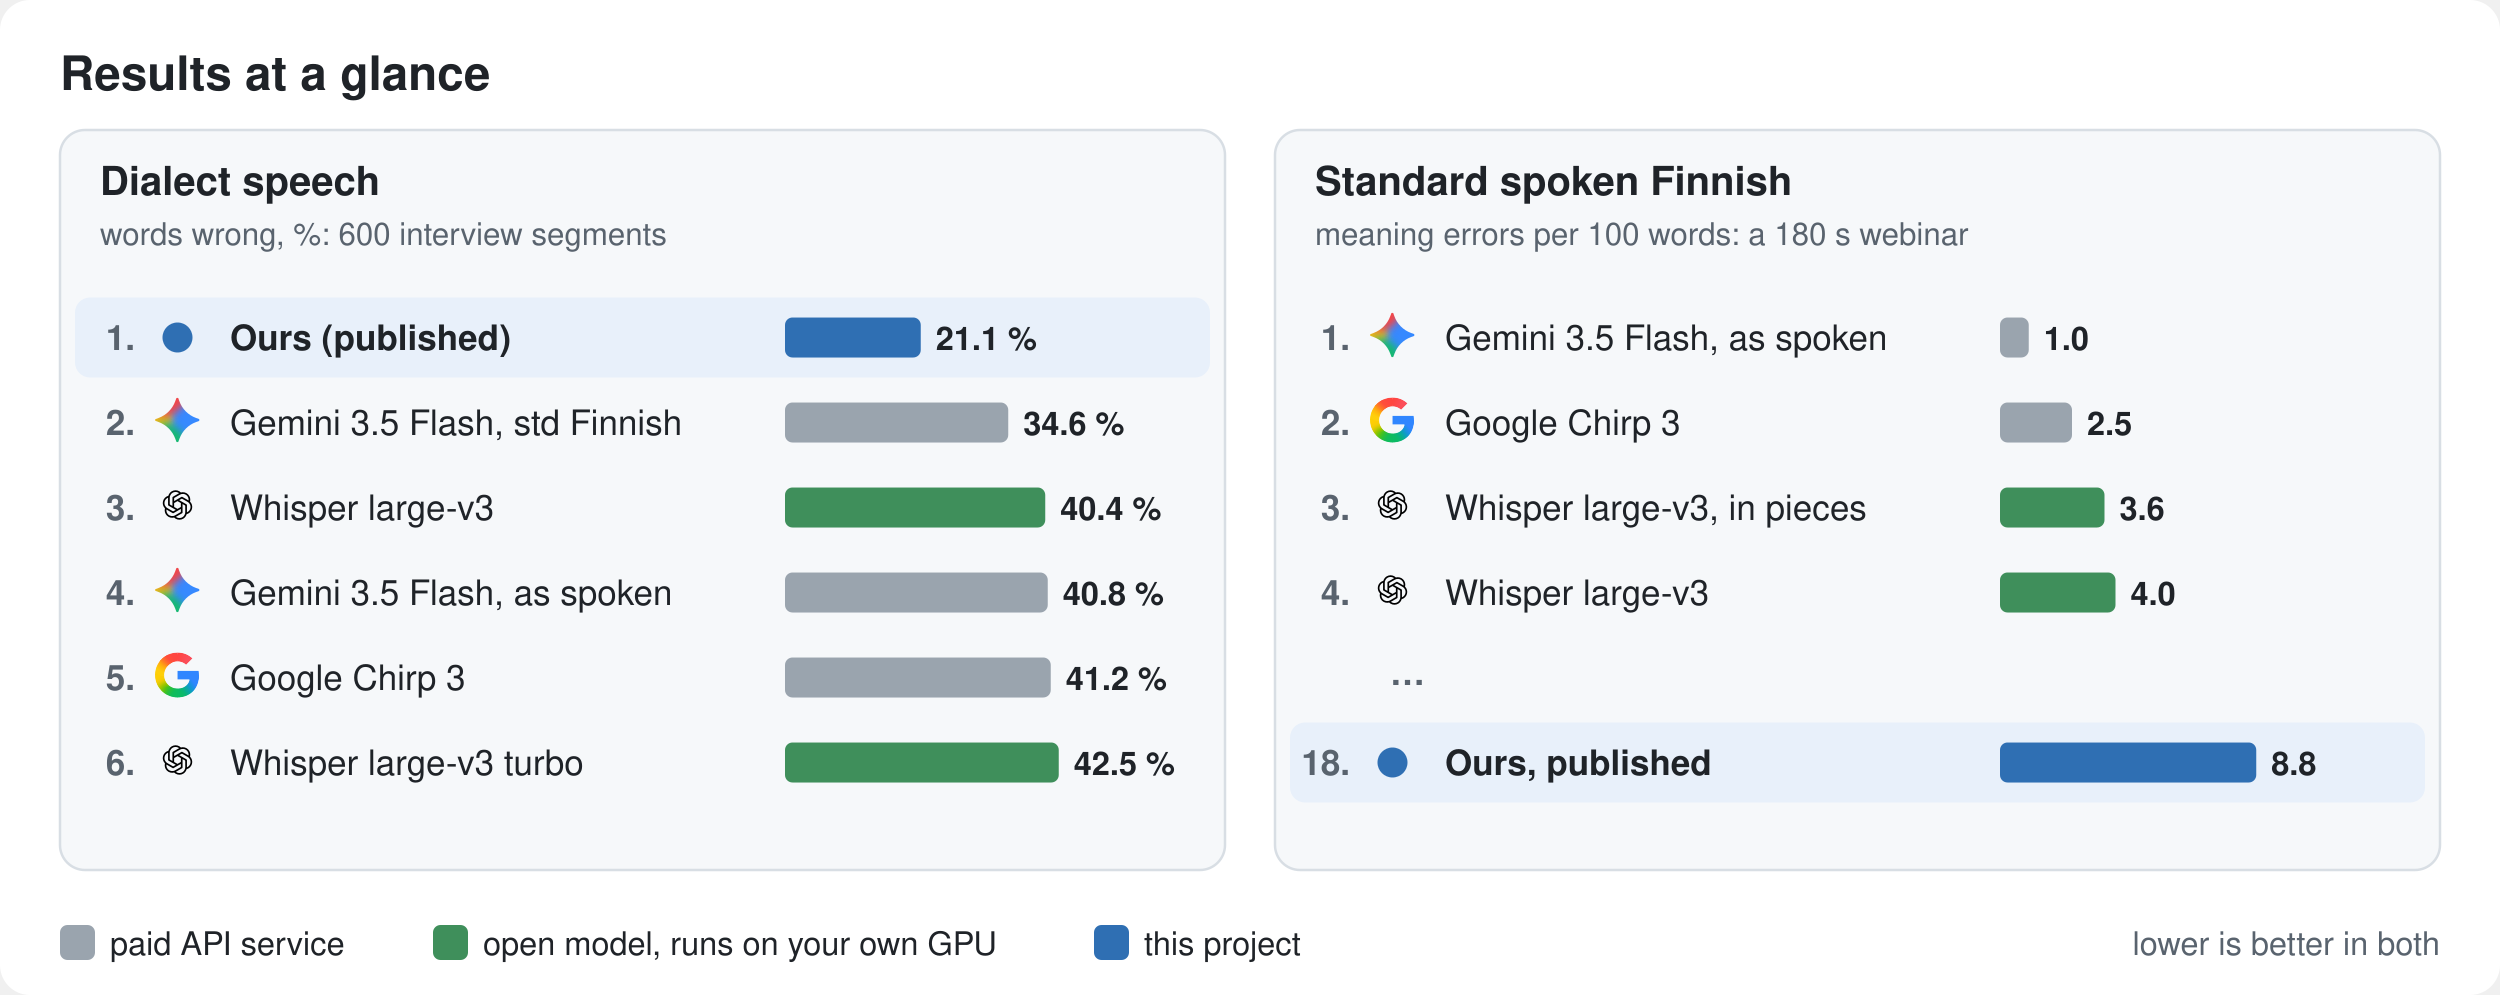
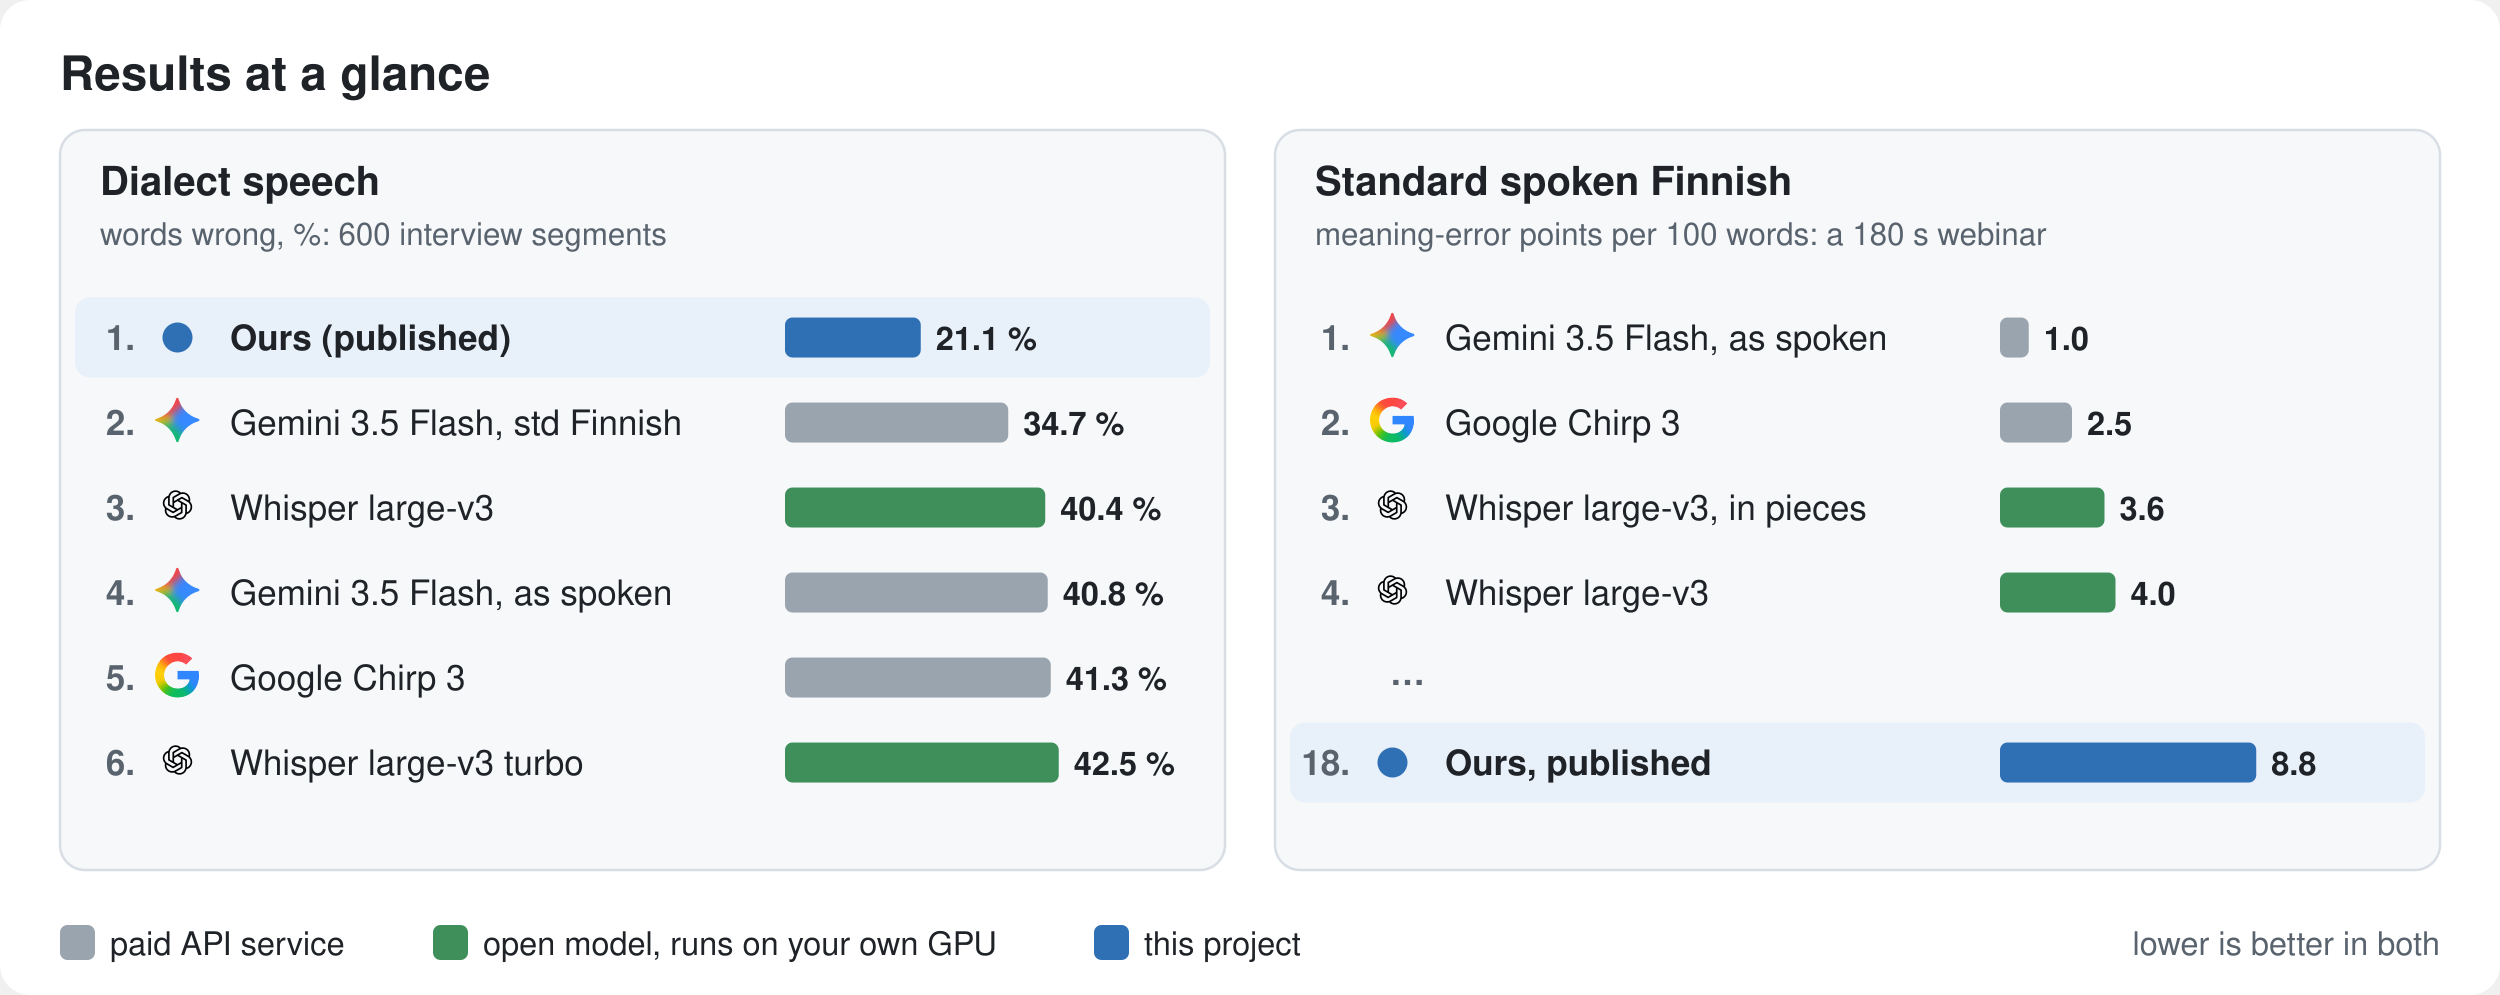
<svg xmlns="http://www.w3.org/2000/svg" xmlns:xlink="http://www.w3.org/1999/xlink" viewBox="0 0 1000 398" width="1000" height="398" font-family="system-ui, -apple-system, Segoe UI, Helvetica, Arial, sans-serif" role="img" aria-label="Results at a glance: best models on dialect speech and on a standard-Finnish webinar">
  <rect width="1000" height="398" rx="12" fill="#ffffff" />
  <text x="24.0" y="36.0" font-size="19" font-weight="700" fill="#1f2328" text-anchor="start">Results at a glance</text>
  <rect x="24" y="52" width="466" height="296" rx="10" fill="#f6f8fa" stroke="#d8dee4" />
  <text x="40.0" y="78.0" font-size="16" font-weight="700" fill="#1f2328" text-anchor="start">Dialect speech</text>
  <text x="40.0" y="98.0" font-size="12.5" font-weight="400" fill="#59636e" text-anchor="start">words wrong, %: 600 interview segments</text>
  <rect x="30" y="119" width="454" height="32" rx="6" fill="#e8f0fa" />
  <text x="54.0" y="140.0" font-size="14" font-weight="700" fill="#59636e" text-anchor="end">1.</text>
  <text x="92.0" y="140.0" font-size="14" font-weight="700" fill="#1f2328" text-anchor="start">Ours (published)</text>
  <circle cx="71.0" cy="135.0" r="6" fill="#2f6fb3" />
  <rect x="314" y="127" width="54.3" height="16" rx="3" fill="#2f6fb3" />
  <text x="374.3" y="140.0" font-size="13" font-weight="700" fill="#1f2328" text-anchor="start">21.1 %</text>
  <text x="54.0" y="174.0" font-size="14" font-weight="700" fill="#59636e" text-anchor="end">2.</text>
  <text x="92.0" y="174.0" font-size="14" font-weight="400" fill="#1f2328" text-anchor="start">Gemini 3.5 Flash, std Finnish</text>
  <svg x="62.0" y="159.0" width="17.9" height="18.0" viewBox="0 0 296 298">
    <mask id="geminil241-a" width="296" height="298" x="0" y="0" maskUnits="userSpaceOnUse" style="mask-type:alpha">
      <path fill="#3186FF" d="M141.201 4.886c2.282-6.17 11.042-6.071 13.184.148l5.985 17.37a184.004 184.004 0 0 0 111.257 113.049l19.304 6.997c6.143 2.227 6.156 10.91.02 13.155l-19.35 7.082a184.001 184.001 0 0 0-109.495 109.385l-7.573 20.629c-2.241 6.105-10.869 6.121-13.133.025l-7.908-21.296a184 184 0 0 0-109.02-108.658l-19.698-7.239c-6.102-2.243-6.118-10.867-.025-13.132l20.083-7.467A183.998 183.998 0 0 0 133.291 26.28l7.91-21.394Z" />
    </mask>
    <g mask="url(#geminil241-a)">
      <g filter="url(#geminil241-b)">
        <ellipse cx="163" cy="149" fill="#3689FF" rx="196" ry="159" />
      </g>
      <g filter="url(#geminil241-c)">
        <ellipse cx="33.5" cy="142.5" fill="#F6C013" rx="68.5" ry="72.5" />
      </g>
      <g filter="url(#geminil241-d)">
        <ellipse cx="19.5" cy="148.5" fill="#F6C013" rx="68.5" ry="72.5" />
      </g>
      <g filter="url(#geminil241-e)">
        <path fill="#FA4340" d="M194 10.5C172 82.5 65.5 134.333 22.5 135L144-66l50 76.5Z" />
      </g>
      <g filter="url(#geminil241-f)">
        <path fill="#FA4340" d="M190.5-12.5C168.5 59.5 62 111.333 19 112L140.5-89l50 76.5Z" />
      </g>
      <g filter="url(#geminil241-g)">
        <path fill="#14BB69" d="M194.5 279.5C172.5 207.5 66 155.667 23 155l121.5 201 50-76.5Z" />
      </g>
      <g filter="url(#geminil241-h)">
        <path fill="#14BB69" d="M196.5 320.5C174.5 248.5 68 196.667 25 196l121.5 201 50-76.5Z" />
      </g>
    </g>
    <defs>
      <filter id="geminil241-b" width="464" height="390" x="-69" y="-46" color-interpolation-filters="sRGB" filterUnits="userSpaceOnUse">
        <feFlood flood-opacity="0" result="BackgroundImageFix" />
        <feBlend in="SourceGraphic" in2="BackgroundImageFix" result="shape" />
        <feGaussianBlur result="effect1_foregroundBlur_69_17998" stdDeviation="18" />
      </filter>
      <filter id="geminil241-c" width="265" height="273" x="-99" y="6" color-interpolation-filters="sRGB" filterUnits="userSpaceOnUse">
        <feFlood flood-opacity="0" result="BackgroundImageFix" />
        <feBlend in="SourceGraphic" in2="BackgroundImageFix" result="shape" />
        <feGaussianBlur result="effect1_foregroundBlur_69_17998" stdDeviation="32" />
      </filter>
      <filter id="geminil241-d" width="265" height="273" x="-113" y="12" color-interpolation-filters="sRGB" filterUnits="userSpaceOnUse">
        <feFlood flood-opacity="0" result="BackgroundImageFix" />
        <feBlend in="SourceGraphic" in2="BackgroundImageFix" result="shape" />
        <feGaussianBlur result="effect1_foregroundBlur_69_17998" stdDeviation="32" />
      </filter>
      <filter id="geminil241-e" width="299.5" height="329" x="-41.5" y="-130" color-interpolation-filters="sRGB" filterUnits="userSpaceOnUse">
        <feFlood flood-opacity="0" result="BackgroundImageFix" />
        <feBlend in="SourceGraphic" in2="BackgroundImageFix" result="shape" />
        <feGaussianBlur result="effect1_foregroundBlur_69_17998" stdDeviation="32" />
      </filter>
      <filter id="geminil241-f" width="299.5" height="329" x="-45" y="-153" color-interpolation-filters="sRGB" filterUnits="userSpaceOnUse">
        <feFlood flood-opacity="0" result="BackgroundImageFix" />
        <feBlend in="SourceGraphic" in2="BackgroundImageFix" result="shape" />
        <feGaussianBlur result="effect1_foregroundBlur_69_17998" stdDeviation="32" />
      </filter>
      <filter id="geminil241-g" width="299.5" height="329" x="-41" y="91" color-interpolation-filters="sRGB" filterUnits="userSpaceOnUse">
        <feFlood flood-opacity="0" result="BackgroundImageFix" />
        <feBlend in="SourceGraphic" in2="BackgroundImageFix" result="shape" />
        <feGaussianBlur result="effect1_foregroundBlur_69_17998" stdDeviation="32" />
      </filter>
      <filter id="geminil241-h" width="299.5" height="329" x="-39" y="132" color-interpolation-filters="sRGB" filterUnits="userSpaceOnUse">
        <feFlood flood-opacity="0" result="BackgroundImageFix" />
        <feBlend in="SourceGraphic" in2="BackgroundImageFix" result="shape" />
        <feGaussianBlur result="effect1_foregroundBlur_69_17998" stdDeviation="32" />
      </filter>
    </defs>
  </svg>
  <rect x="314" y="161" width="89.3" height="16" rx="3" fill="#9aa4ae" />
-   <text x="409.3" y="174.0" font-size="13" font-weight="700" fill="#1f2328" text-anchor="start">34.6 %</text>
+   <text x="409.3" y="174.0" font-size="13" font-weight="700" fill="#1f2328" text-anchor="start">34.7 %</text>
  <text x="54.0" y="208.0" font-size="14" font-weight="700" fill="#59636e" text-anchor="end">3.</text>
  <text x="92.0" y="208.0" font-size="14" font-weight="400" fill="#1f2328" text-anchor="start">Whisper large-v3</text>
  <svg x="62.0" y="193.0" width="18.0" height="18.0" viewBox="0 0 611 611">
    <path fill-rule="evenodd" clip-rule="evenodd" d="M252.794 108.802C289.191 99.048 326.265 110.305 351.148 135.135C385.113 126.072 422.85 134.862 449.492 161.505C476.136 188.149 484.925 225.888 475.862 259.85V259.854C500.696 284.735 511.95 321.81 502.198 358.207C492.447 394.602 464.161 421.084 430.215 430.217C421.083 464.162 394.603 492.448 358.206 502.199C321.812 511.951 284.734 500.693 259.852 475.864C225.887 484.927 188.15 476.137 161.507 449.495C134.864 422.851 126.073 385.111 135.136 351.149C110.304 326.266 99.05 289.192 108.801 252.795C118.552 216.4 146.84 189.918 180.784 180.785C189.917 146.841 216.396 118.553 252.794 108.802ZM374.292 407.145C374.292 411.271 372.092 415.086 368.517 417.148L283.723 466.102C302.487 480.585 327.555 486.459 352.217 479.852C386.997 470.532 410.068 439.312 410.555 405.006V317.717C410.555 315.08 409.125 312.621 406.843 311.303L374.292 292.509V407.145ZM251.868 415.897C248.296 417.959 243.893 417.959 240.317 415.897L155.526 366.942C152.366 390.436 159.811 415.08 177.866 433.136H177.863C203.325 458.594 241.896 462.962 271.85 446.232L347.449 402.586C349.735 401.268 351.148 398.8 351.148 396.163V358.579L251.868 415.897ZM368.602 220.628C366.319 219.309 363.474 219.318 361.191 220.637L328.641 239.431L427.921 296.749C431.496 298.811 433.697 302.627 433.697 306.752V404.661C455.622 395.654 473.244 376.881 479.851 352.218C489.169 317.442 473.668 281.85 444.201 264.274L368.602 220.628ZM177.303 206.34C155.377 215.348 137.756 234.122 131.148 258.783C121.832 293.561 137.331 329.153 166.799 346.727L242.398 390.373C244.68 391.692 247.525 391.684 249.807 390.366L282.357 371.572L183.078 314.253C179.504 312.189 177.303 308.375 177.303 304.251V206.34ZM259.849 279.145V331.858L305.5 358.213L351.15 331.858V279.145L305.5 252.789L259.849 279.145ZM327.276 144.9C308.512 130.418 283.445 124.543 258.782 131.15C224.002 140.471 200.931 171.691 200.445 205.995V293.286C200.445 295.923 201.875 298.381 204.158 299.7L236.707 318.493V203.856C236.707 199.731 238.909 195.916 242.483 193.853L327.276 144.9ZM433.137 177.867C407.675 152.407 369.103 148.038 339.149 164.769L263.55 208.415C261.265 209.734 259.852 212.202 259.852 214.838V252.423L359.132 195.105C362.703 193.041 367.108 193.041 370.682 195.105L455.473 244.06C458.635 220.567 451.189 195.922 433.135 177.867H433.137Z" fill="black" />
  </svg>
  <rect x="314" y="195" width="104.1" height="16" rx="3" fill="#3f8f5b" />
  <text x="424.1" y="208.0" font-size="13" font-weight="700" fill="#1f2328" text-anchor="start">40.4 %</text>
  <text x="54.0" y="242.0" font-size="14" font-weight="700" fill="#59636e" text-anchor="end">4.</text>
  <text x="92.0" y="242.0" font-size="14" font-weight="400" fill="#1f2328" text-anchor="start">Gemini 3.5 Flash, as spoken</text>
  <svg x="62.0" y="227.0" width="17.9" height="18.0" viewBox="0 0 296 298">
    <mask id="geminil243-a" width="296" height="298" x="0" y="0" maskUnits="userSpaceOnUse" style="mask-type:alpha">
      <path fill="#3186FF" d="M141.201 4.886c2.282-6.17 11.042-6.071 13.184.148l5.985 17.37a184.004 184.004 0 0 0 111.257 113.049l19.304 6.997c6.143 2.227 6.156 10.91.02 13.155l-19.35 7.082a184.001 184.001 0 0 0-109.495 109.385l-7.573 20.629c-2.241 6.105-10.869 6.121-13.133.025l-7.908-21.296a184 184 0 0 0-109.02-108.658l-19.698-7.239c-6.102-2.243-6.118-10.867-.025-13.132l20.083-7.467A183.998 183.998 0 0 0 133.291 26.28l7.91-21.394Z" />
    </mask>
    <g mask="url(#geminil243-a)">
      <g filter="url(#geminil243-b)">
        <ellipse cx="163" cy="149" fill="#3689FF" rx="196" ry="159" />
      </g>
      <g filter="url(#geminil243-c)">
        <ellipse cx="33.5" cy="142.5" fill="#F6C013" rx="68.5" ry="72.5" />
      </g>
      <g filter="url(#geminil243-d)">
        <ellipse cx="19.5" cy="148.5" fill="#F6C013" rx="68.5" ry="72.5" />
      </g>
      <g filter="url(#geminil243-e)">
        <path fill="#FA4340" d="M194 10.5C172 82.5 65.5 134.333 22.5 135L144-66l50 76.5Z" />
      </g>
      <g filter="url(#geminil243-f)">
        <path fill="#FA4340" d="M190.5-12.5C168.5 59.5 62 111.333 19 112L140.5-89l50 76.5Z" />
      </g>
      <g filter="url(#geminil243-g)">
        <path fill="#14BB69" d="M194.5 279.5C172.5 207.5 66 155.667 23 155l121.5 201 50-76.5Z" />
      </g>
      <g filter="url(#geminil243-h)">
        <path fill="#14BB69" d="M196.5 320.5C174.5 248.5 68 196.667 25 196l121.5 201 50-76.5Z" />
      </g>
    </g>
    <defs>
      <filter id="geminil243-b" width="464" height="390" x="-69" y="-46" color-interpolation-filters="sRGB" filterUnits="userSpaceOnUse">
        <feFlood flood-opacity="0" result="BackgroundImageFix" />
        <feBlend in="SourceGraphic" in2="BackgroundImageFix" result="shape" />
        <feGaussianBlur result="effect1_foregroundBlur_69_17998" stdDeviation="18" />
      </filter>
      <filter id="geminil243-c" width="265" height="273" x="-99" y="6" color-interpolation-filters="sRGB" filterUnits="userSpaceOnUse">
        <feFlood flood-opacity="0" result="BackgroundImageFix" />
        <feBlend in="SourceGraphic" in2="BackgroundImageFix" result="shape" />
        <feGaussianBlur result="effect1_foregroundBlur_69_17998" stdDeviation="32" />
      </filter>
      <filter id="geminil243-d" width="265" height="273" x="-113" y="12" color-interpolation-filters="sRGB" filterUnits="userSpaceOnUse">
        <feFlood flood-opacity="0" result="BackgroundImageFix" />
        <feBlend in="SourceGraphic" in2="BackgroundImageFix" result="shape" />
        <feGaussianBlur result="effect1_foregroundBlur_69_17998" stdDeviation="32" />
      </filter>
      <filter id="geminil243-e" width="299.5" height="329" x="-41.5" y="-130" color-interpolation-filters="sRGB" filterUnits="userSpaceOnUse">
        <feFlood flood-opacity="0" result="BackgroundImageFix" />
        <feBlend in="SourceGraphic" in2="BackgroundImageFix" result="shape" />
        <feGaussianBlur result="effect1_foregroundBlur_69_17998" stdDeviation="32" />
      </filter>
      <filter id="geminil243-f" width="299.5" height="329" x="-45" y="-153" color-interpolation-filters="sRGB" filterUnits="userSpaceOnUse">
        <feFlood flood-opacity="0" result="BackgroundImageFix" />
        <feBlend in="SourceGraphic" in2="BackgroundImageFix" result="shape" />
        <feGaussianBlur result="effect1_foregroundBlur_69_17998" stdDeviation="32" />
      </filter>
      <filter id="geminil243-g" width="299.5" height="329" x="-41" y="91" color-interpolation-filters="sRGB" filterUnits="userSpaceOnUse">
        <feFlood flood-opacity="0" result="BackgroundImageFix" />
        <feBlend in="SourceGraphic" in2="BackgroundImageFix" result="shape" />
        <feGaussianBlur result="effect1_foregroundBlur_69_17998" stdDeviation="32" />
      </filter>
      <filter id="geminil243-h" width="299.5" height="329" x="-39" y="132" color-interpolation-filters="sRGB" filterUnits="userSpaceOnUse">
        <feFlood flood-opacity="0" result="BackgroundImageFix" />
        <feBlend in="SourceGraphic" in2="BackgroundImageFix" result="shape" />
        <feGaussianBlur result="effect1_foregroundBlur_69_17998" stdDeviation="32" />
      </filter>
    </defs>
  </svg>
  <rect x="314" y="229" width="105.1" height="16" rx="3" fill="#9aa4ae" />
  <text x="425.1" y="242.0" font-size="13" font-weight="700" fill="#1f2328" text-anchor="start">40.8 %</text>
  <text x="54.0" y="276.0" font-size="14" font-weight="700" fill="#59636e" text-anchor="end">5.</text>
  <text x="92.0" y="276.0" font-size="14" font-weight="400" fill="#1f2328" text-anchor="start">Google Chirp 3</text>
  <svg x="62.0" y="261.0" width="17.6" height="18.0" viewBox="0 0 268.152 273.883">
    <defs>
      <linearGradient id="googlel244-a">
        <stop offset="0" stop-color="#0fbc5c" />
        <stop offset="1" stop-color="#0cba65" />
      </linearGradient>
      <linearGradient id="googlel244-g">
        <stop offset=".231" stop-color="#0fbc5f" />
        <stop offset=".312" stop-color="#0fbc5f" />
        <stop offset=".366" stop-color="#0fbc5e" />
        <stop offset=".458" stop-color="#0fbc5d" />
        <stop offset=".54" stop-color="#12bc58" />
        <stop offset=".699" stop-color="#28bf3c" />
        <stop offset=".771" stop-color="#38c02b" />
        <stop offset=".861" stop-color="#52c218" />
        <stop offset=".915" stop-color="#67c30f" />
        <stop offset="1" stop-color="#86c504" />
      </linearGradient>
      <linearGradient id="googlel244-h">
        <stop offset=".142" stop-color="#1abd4d" />
        <stop offset=".248" stop-color="#6ec30d" />
        <stop offset=".312" stop-color="#8ac502" />
        <stop offset=".366" stop-color="#a2c600" />
        <stop offset=".446" stop-color="#c8c903" />
        <stop offset=".54" stop-color="#ebcb03" />
        <stop offset=".616" stop-color="#f7cd07" />
        <stop offset=".699" stop-color="#fdcd04" />
        <stop offset=".771" stop-color="#fdce05" />
        <stop offset=".861" stop-color="#ffce0a" />
      </linearGradient>
      <linearGradient id="googlel244-f">
        <stop offset=".316" stop-color="#ff4c3c" />
        <stop offset=".604" stop-color="#ff692c" />
        <stop offset=".727" stop-color="#ff7825" />
        <stop offset=".885" stop-color="#ff8d1b" />
        <stop offset="1" stop-color="#ff9f13" />
      </linearGradient>
      <linearGradient id="googlel244-b">
        <stop offset=".231" stop-color="#ff4541" />
        <stop offset=".312" stop-color="#ff4540" />
        <stop offset=".458" stop-color="#ff4640" />
        <stop offset=".54" stop-color="#ff473f" />
        <stop offset=".699" stop-color="#ff5138" />
        <stop offset=".771" stop-color="#ff5b33" />
        <stop offset=".861" stop-color="#ff6c29" />
        <stop offset="1" stop-color="#ff8c18" />
      </linearGradient>
      <linearGradient id="googlel244-d">
        <stop offset=".408" stop-color="#fb4e5a" />
        <stop offset="1" stop-color="#ff4540" />
      </linearGradient>
      <linearGradient id="googlel244-c">
        <stop offset=".132" stop-color="#0cba65" />
        <stop offset=".21" stop-color="#0bb86d" />
        <stop offset=".297" stop-color="#09b479" />
        <stop offset=".396" stop-color="#08ad93" />
        <stop offset=".477" stop-color="#0aa6a9" />
        <stop offset=".568" stop-color="#0d9cc6" />
        <stop offset=".667" stop-color="#1893dd" />
        <stop offset=".769" stop-color="#258bf1" />
        <stop offset=".859" stop-color="#3086ff" />
      </linearGradient>
      <linearGradient id="googlel244-e">
        <stop offset=".366" stop-color="#ff4e3a" />
        <stop offset=".458" stop-color="#ff8a1b" />
        <stop offset=".54" stop-color="#ffa312" />
        <stop offset=".616" stop-color="#ffb60c" />
        <stop offset=".771" stop-color="#ffcd0a" />
        <stop offset=".861" stop-color="#fecf0a" />
        <stop offset=".915" stop-color="#fecf08" />
        <stop offset="1" stop-color="#fdcd01" />
      </linearGradient>
      <linearGradient xlink:href="#googlel244-a" id="googlel244-s" x1="219.7" x2="254.467" y1="329.535" y2="329.535" gradientUnits="userSpaceOnUse" />
      <radialGradient xlink:href="#googlel244-b" id="googlel244-m" cx="109.627" cy="135.862" r="71.46" fx="109.627" fy="135.862" gradientTransform="matrix(-1.93688 1.043 1.45573 2.55542 290.525 -400.634)" gradientUnits="userSpaceOnUse" />
      <radialGradient xlink:href="#googlel244-c" id="googlel244-n" cx="45.259" cy="279.274" r="71.46" fx="45.259" fy="279.274" gradientTransform="matrix(-3.5126 -4.45809 -1.69255 1.26062 870.8 191.554)" gradientUnits="userSpaceOnUse" />
      <radialGradient xlink:href="#googlel244-d" id="googlel244-l" cx="304.017" cy="118.009" r="47.854" fx="304.017" fy="118.009" gradientTransform="matrix(2.06435 0 0 2.59204 -297.679 -151.747)" gradientUnits="userSpaceOnUse" />
      <radialGradient xlink:href="#googlel244-e" id="googlel244-o" cx="181.001" cy="177.201" r="71.46" fx="181.001" fy="177.201" gradientTransform="matrix(-.24858 2.08314 2.96249 .33417 -255.146 -331.164)" gradientUnits="userSpaceOnUse" />
      <radialGradient xlink:href="#googlel244-f" id="googlel244-p" cx="207.673" cy="108.097" r="41.102" fx="207.673" fy="108.097" gradientTransform="matrix(-1.2492 1.34326 -3.89684 -3.4257 880.501 194.905)" gradientUnits="userSpaceOnUse" />
      <radialGradient xlink:href="#googlel244-g" id="googlel244-r" cx="109.627" cy="135.862" r="71.46" fx="109.627" fy="135.862" gradientTransform="matrix(-1.93688 -1.043 1.45573 -2.55542 290.525 838.683)" gradientUnits="userSpaceOnUse" />
      <radialGradient xlink:href="#googlel244-h" id="googlel244-j" cx="154.87" cy="145.969" r="71.46" fx="154.87" fy="145.969" gradientTransform="matrix(-.0814 -1.93722 2.92674 -.11625 -215.135 632.86)" gradientUnits="userSpaceOnUse" />
      <filter id="googlel244-q" width="1.097" height="1.116" x="-.048" y="-.058" color-interpolation-filters="sRGB">
        <feGaussianBlur stdDeviation="1.701" />
      </filter>
      <filter id="googlel244-k" width="1.033" height="1.02" x="-.017" y="-.01" color-interpolation-filters="sRGB">
        <feGaussianBlur stdDeviation=".242" />
      </filter>
      <clipPath id="googlel244-i" clipPathUnits="userSpaceOnUse">
        <path d="M371.378 193.24H237.083v53.438h77.167c-1.241 7.563-4.026 15.003-8.105 21.786-4.674 7.773-10.451 13.69-16.373 18.196-17.74 13.498-38.42 16.258-52.783 16.258-36.283 0-67.283-23.286-79.285-54.928-.484-1.149-.805-2.335-1.197-3.507a81.115 81.115 0 0 1-4.101-25.448c0-9.226 1.569-18.057 4.43-26.398 11.285-32.897 42.985-57.467 80.179-57.467 7.481 0 14.685.884 21.517 2.648a77.668 77.668 0 0 1 33.425 18.25l40.834-39.712c-24.839-22.616-57.219-36.32-95.844-36.32-30.878 0-59.386 9.553-82.748 25.7-18.945 13.093-34.483 30.625-44.97 50.985-9.753 18.879-15.094 39.8-15.094 62.294 0 22.495 5.35 43.633 15.103 62.337v.126c10.302 19.857 25.368 36.954 43.678 49.988 15.997 11.386 44.68 26.551 84.031 26.551 22.63 0 42.687-4.051 60.375-11.644 12.76-5.478 24.065-12.622 34.301-21.804 13.525-12.132 24.117-27.139 31.347-44.404 7.23-17.265 11.097-36.79 11.097-57.957 0-9.858-.998-19.87-2.689-28.968Z" />
      </clipPath>
    </defs>
    <g clip-path="url(#googlel244-i)" transform="matrix(.95792 0 0 .98525 -90.174 -78.856)">
      <path fill="url(#googlel244-j)" d="M92.076 219.958c.148 22.14 6.501 44.983 16.117 63.424v.127c6.949 13.392 16.445 23.97 27.26 34.452l65.327-23.67c-12.36-6.235-14.246-10.055-23.105-17.026-9.054-9.066-15.802-19.473-20.004-31.677h-.17l.17-.127c-2.765-8.058-3.037-16.613-3.14-25.503Z" filter="url(#googlel244-k)" />
      <path fill="url(#googlel244-l)" d="M237.083 79.025c-6.456 22.526-3.988 44.421 0 57.161 7.457.006 14.64.888 21.45 2.647a77.662 77.662 0 0 1 33.424 18.25l41.88-40.726c-24.81-22.59-54.667-37.297-96.754-37.332Z" filter="url(#googlel244-k)" />
      <path fill="url(#googlel244-m)" d="M236.943 78.847c-31.67 0-60.91 9.798-84.871 26.359a145.533 145.533 0 0 0-24.332 21.15c-1.904 17.744 14.257 39.551 46.262 39.37 15.528-17.936 38.495-29.542 64.056-29.542l.07.002-1.044-57.335c-.048 0-.093-.004-.14-.004Z" filter="url(#googlel244-k)" />
      <path fill="url(#googlel244-n)" d="m341.475 226.379-28.268 19.285c-1.24 7.562-4.028 15.002-8.107 21.786-4.674 7.772-10.45 13.69-16.373 18.196-17.702 13.47-38.328 16.244-52.687 16.255-14.842 25.102-17.444 37.675 1.043 57.934 22.877-.016 43.157-4.117 61.046-11.796 12.931-5.551 24.388-12.792 34.761-22.097 13.706-12.295 24.442-27.503 31.769-45 7.327-17.497 11.245-37.282 11.245-58.734Z" filter="url(#googlel244-k)" />
      <path fill="#3086ff" d="M234.996 191.21v57.498h136.006c1.196-7.874 5.152-18.064 5.152-26.5 0-9.858-.996-21.899-2.687-30.998Z" filter="url(#googlel244-k)" />
      <path fill="url(#googlel244-o)" d="M128.39 124.327c-8.394 9.119-15.564 19.326-21.249 30.364-9.753 18.879-15.094 41.83-15.094 64.324 0 .317.026.627.029.944 4.32 8.224 59.666 6.649 62.456 0-.004-.31-.039-.613-.039-.924 0-9.226 1.57-16.026 4.43-24.367 3.53-10.289 9.056-19.763 16.123-27.926 1.602-2.031 5.875-6.397 7.121-9.016.475-.997-.862-1.557-.937-1.908-.083-.393-1.876-.077-2.277-.37-1.275-.929-3.8-1.414-5.334-1.845-3.277-.921-8.708-2.953-11.725-5.06-9.536-6.658-24.417-14.612-33.505-24.216Z" filter="url(#googlel244-k)" />
      <path fill="url(#googlel244-p)" d="M162.099 155.857c22.112 13.301 28.471-6.714 43.173-12.977l-25.574-52.664a144.74 144.74 0 0 0-26.543 14.504c-12.316 8.512-23.192 18.9-32.176 30.72Z" filter="url(#googlel244-q)" />
      <path fill="url(#googlel244-r)" d="M171.099 290.222c-29.683 10.641-34.33 11.023-37.062 29.29a144.806 144.806 0 0 0 16.792 13.984c15.996 11.386 46.766 26.551 86.118 26.551.046 0 .09-.004.137-.004v-59.157l-.094.002c-14.736 0-26.512-3.843-38.585-10.527-2.977-1.648-8.378 2.777-11.123.799-3.786-2.729-12.9 2.35-16.183-.938Z" filter="url(#googlel244-k)" />
      <path fill="url(#googlel244-s)" d="M219.7 299.023v59.996c5.506.64 11.236 1.028 17.247 1.028 6.026 0 11.855-.307 17.52-.872v-59.748a105.119 105.119 0 0 1-17.477 1.461c-5.932 0-11.7-.686-17.29-1.865Z" filter="url(#googlel244-k)" opacity=".5" />
    </g>
  </svg>
  <rect x="314" y="263" width="106.3" height="16" rx="3" fill="#9aa4ae" />
-   <text x="426.3" y="276.0" font-size="13" font-weight="700" fill="#1f2328" text-anchor="start">41.2 %</text>
+   <text x="426.3" y="276.0" font-size="13" font-weight="700" fill="#1f2328" text-anchor="start">41.3 %</text>
  <text x="54.0" y="310.0" font-size="14" font-weight="700" fill="#59636e" text-anchor="end">6.</text>
  <text x="92.0" y="310.0" font-size="14" font-weight="400" fill="#1f2328" text-anchor="start">Whisper large-v3 turbo</text>
  <svg x="62.0" y="295.0" width="18.0" height="18.0" viewBox="0 0 611 611">
    <path fill-rule="evenodd" clip-rule="evenodd" d="M252.794 108.802C289.191 99.048 326.265 110.305 351.148 135.135C385.113 126.072 422.85 134.862 449.492 161.505C476.136 188.149 484.925 225.888 475.862 259.85V259.854C500.696 284.735 511.95 321.81 502.198 358.207C492.447 394.602 464.161 421.084 430.215 430.217C421.083 464.162 394.603 492.448 358.206 502.199C321.812 511.951 284.734 500.693 259.852 475.864C225.887 484.927 188.15 476.137 161.507 449.495C134.864 422.851 126.073 385.111 135.136 351.149C110.304 326.266 99.05 289.192 108.801 252.795C118.552 216.4 146.84 189.918 180.784 180.785C189.917 146.841 216.396 118.553 252.794 108.802ZM374.292 407.145C374.292 411.271 372.092 415.086 368.517 417.148L283.723 466.102C302.487 480.585 327.555 486.459 352.217 479.852C386.997 470.532 410.068 439.312 410.555 405.006V317.717C410.555 315.08 409.125 312.621 406.843 311.303L374.292 292.509V407.145ZM251.868 415.897C248.296 417.959 243.893 417.959 240.317 415.897L155.526 366.942C152.366 390.436 159.811 415.08 177.866 433.136H177.863C203.325 458.594 241.896 462.962 271.85 446.232L347.449 402.586C349.735 401.268 351.148 398.8 351.148 396.163V358.579L251.868 415.897ZM368.602 220.628C366.319 219.309 363.474 219.318 361.191 220.637L328.641 239.431L427.921 296.749C431.496 298.811 433.697 302.627 433.697 306.752V404.661C455.622 395.654 473.244 376.881 479.851 352.218C489.169 317.442 473.668 281.85 444.201 264.274L368.602 220.628ZM177.303 206.34C155.377 215.348 137.756 234.122 131.148 258.783C121.832 293.561 137.331 329.153 166.799 346.727L242.398 390.373C244.68 391.692 247.525 391.684 249.807 390.366L282.357 371.572L183.078 314.253C179.504 312.189 177.303 308.375 177.303 304.251V206.34ZM259.849 279.145V331.858L305.5 358.213L351.15 331.858V279.145L305.5 252.789L259.849 279.145ZM327.276 144.9C308.512 130.418 283.445 124.543 258.782 131.15C224.002 140.471 200.931 171.691 200.445 205.995V293.286C200.445 295.923 201.875 298.381 204.158 299.7L236.707 318.493V203.856C236.707 199.731 238.909 195.916 242.483 193.853L327.276 144.9ZM433.137 177.867C407.675 152.407 369.103 148.038 339.149 164.769L263.55 208.415C261.265 209.734 259.852 212.202 259.852 214.838V252.423L359.132 195.105C362.703 193.041 367.108 193.041 370.682 195.105L455.473 244.06C458.635 220.567 451.189 195.922 433.135 177.867H433.137Z" fill="black" />
  </svg>
  <rect x="314" y="297" width="109.5" height="16" rx="3" fill="#3f8f5b" />
  <text x="429.5" y="310.0" font-size="13" font-weight="700" fill="#1f2328" text-anchor="start">42.5 %</text>
  <rect x="510" y="52" width="466" height="296" rx="10" fill="#f6f8fa" stroke="#d8dee4" />
  <text x="526.0" y="78.0" font-size="16" font-weight="700" fill="#1f2328" text-anchor="start">Standard spoken Finnish</text>
-   <text x="526.0" y="98.0" font-size="12.5" font-weight="400" fill="#59636e" text-anchor="start">meaning errors per 100 words: a 180 s webinar</text>
+   <text x="526.0" y="98.0" font-size="12.5" font-weight="400" fill="#59636e" text-anchor="start">meaning-error points per 100 words: a 180 s webinar</text>
  <text x="540.0" y="140.0" font-size="14" font-weight="700" fill="#59636e" text-anchor="end">1.</text>
  <text x="578.0" y="140.0" font-size="14" font-weight="400" fill="#1f2328" text-anchor="start">Gemini 3.5 Flash, as spoken</text>
  <svg x="548.0" y="125.0" width="17.9" height="18.0" viewBox="0 0 296 298">
    <mask id="geminil5100-a" width="296" height="298" x="0" y="0" maskUnits="userSpaceOnUse" style="mask-type:alpha">
      <path fill="#3186FF" d="M141.201 4.886c2.282-6.17 11.042-6.071 13.184.148l5.985 17.37a184.004 184.004 0 0 0 111.257 113.049l19.304 6.997c6.143 2.227 6.156 10.91.02 13.155l-19.35 7.082a184.001 184.001 0 0 0-109.495 109.385l-7.573 20.629c-2.241 6.105-10.869 6.121-13.133.025l-7.908-21.296a184 184 0 0 0-109.02-108.658l-19.698-7.239c-6.102-2.243-6.118-10.867-.025-13.132l20.083-7.467A183.998 183.998 0 0 0 133.291 26.28l7.91-21.394Z" />
    </mask>
    <g mask="url(#geminil5100-a)">
      <g filter="url(#geminil5100-b)">
        <ellipse cx="163" cy="149" fill="#3689FF" rx="196" ry="159" />
      </g>
      <g filter="url(#geminil5100-c)">
        <ellipse cx="33.5" cy="142.5" fill="#F6C013" rx="68.5" ry="72.5" />
      </g>
      <g filter="url(#geminil5100-d)">
        <ellipse cx="19.5" cy="148.5" fill="#F6C013" rx="68.5" ry="72.5" />
      </g>
      <g filter="url(#geminil5100-e)">
        <path fill="#FA4340" d="M194 10.5C172 82.5 65.5 134.333 22.5 135L144-66l50 76.5Z" />
      </g>
      <g filter="url(#geminil5100-f)">
        <path fill="#FA4340" d="M190.5-12.5C168.5 59.5 62 111.333 19 112L140.5-89l50 76.5Z" />
      </g>
      <g filter="url(#geminil5100-g)">
        <path fill="#14BB69" d="M194.5 279.5C172.5 207.5 66 155.667 23 155l121.5 201 50-76.5Z" />
      </g>
      <g filter="url(#geminil5100-h)">
        <path fill="#14BB69" d="M196.5 320.5C174.5 248.5 68 196.667 25 196l121.5 201 50-76.5Z" />
      </g>
    </g>
    <defs>
      <filter id="geminil5100-b" width="464" height="390" x="-69" y="-46" color-interpolation-filters="sRGB" filterUnits="userSpaceOnUse">
        <feFlood flood-opacity="0" result="BackgroundImageFix" />
        <feBlend in="SourceGraphic" in2="BackgroundImageFix" result="shape" />
        <feGaussianBlur result="effect1_foregroundBlur_69_17998" stdDeviation="18" />
      </filter>
      <filter id="geminil5100-c" width="265" height="273" x="-99" y="6" color-interpolation-filters="sRGB" filterUnits="userSpaceOnUse">
        <feFlood flood-opacity="0" result="BackgroundImageFix" />
        <feBlend in="SourceGraphic" in2="BackgroundImageFix" result="shape" />
        <feGaussianBlur result="effect1_foregroundBlur_69_17998" stdDeviation="32" />
      </filter>
      <filter id="geminil5100-d" width="265" height="273" x="-113" y="12" color-interpolation-filters="sRGB" filterUnits="userSpaceOnUse">
        <feFlood flood-opacity="0" result="BackgroundImageFix" />
        <feBlend in="SourceGraphic" in2="BackgroundImageFix" result="shape" />
        <feGaussianBlur result="effect1_foregroundBlur_69_17998" stdDeviation="32" />
      </filter>
      <filter id="geminil5100-e" width="299.5" height="329" x="-41.5" y="-130" color-interpolation-filters="sRGB" filterUnits="userSpaceOnUse">
        <feFlood flood-opacity="0" result="BackgroundImageFix" />
        <feBlend in="SourceGraphic" in2="BackgroundImageFix" result="shape" />
        <feGaussianBlur result="effect1_foregroundBlur_69_17998" stdDeviation="32" />
      </filter>
      <filter id="geminil5100-f" width="299.5" height="329" x="-45" y="-153" color-interpolation-filters="sRGB" filterUnits="userSpaceOnUse">
        <feFlood flood-opacity="0" result="BackgroundImageFix" />
        <feBlend in="SourceGraphic" in2="BackgroundImageFix" result="shape" />
        <feGaussianBlur result="effect1_foregroundBlur_69_17998" stdDeviation="32" />
      </filter>
      <filter id="geminil5100-g" width="299.5" height="329" x="-41" y="91" color-interpolation-filters="sRGB" filterUnits="userSpaceOnUse">
        <feFlood flood-opacity="0" result="BackgroundImageFix" />
        <feBlend in="SourceGraphic" in2="BackgroundImageFix" result="shape" />
        <feGaussianBlur result="effect1_foregroundBlur_69_17998" stdDeviation="32" />
      </filter>
      <filter id="geminil5100-h" width="299.5" height="329" x="-39" y="132" color-interpolation-filters="sRGB" filterUnits="userSpaceOnUse">
        <feFlood flood-opacity="0" result="BackgroundImageFix" />
        <feBlend in="SourceGraphic" in2="BackgroundImageFix" result="shape" />
        <feGaussianBlur result="effect1_foregroundBlur_69_17998" stdDeviation="32" />
      </filter>
    </defs>
  </svg>
  <rect x="800" y="127" width="11.5" height="16" rx="3" fill="#9aa4ae" />
  <text x="817.5" y="140.0" font-size="13" font-weight="700" fill="#1f2328" text-anchor="start">1.0</text>
  <text x="540.0" y="174.0" font-size="14" font-weight="700" fill="#59636e" text-anchor="end">2.</text>
  <text x="578.0" y="174.0" font-size="14" font-weight="400" fill="#1f2328" text-anchor="start">Google Chirp 3</text>
  <svg x="548.0" y="159.0" width="17.6" height="18.0" viewBox="0 0 268.152 273.883">
    <defs>
      <linearGradient id="googlel5101-a">
        <stop offset="0" stop-color="#0fbc5c" />
        <stop offset="1" stop-color="#0cba65" />
      </linearGradient>
      <linearGradient id="googlel5101-g">
        <stop offset=".231" stop-color="#0fbc5f" />
        <stop offset=".312" stop-color="#0fbc5f" />
        <stop offset=".366" stop-color="#0fbc5e" />
        <stop offset=".458" stop-color="#0fbc5d" />
        <stop offset=".54" stop-color="#12bc58" />
        <stop offset=".699" stop-color="#28bf3c" />
        <stop offset=".771" stop-color="#38c02b" />
        <stop offset=".861" stop-color="#52c218" />
        <stop offset=".915" stop-color="#67c30f" />
        <stop offset="1" stop-color="#86c504" />
      </linearGradient>
      <linearGradient id="googlel5101-h">
        <stop offset=".142" stop-color="#1abd4d" />
        <stop offset=".248" stop-color="#6ec30d" />
        <stop offset=".312" stop-color="#8ac502" />
        <stop offset=".366" stop-color="#a2c600" />
        <stop offset=".446" stop-color="#c8c903" />
        <stop offset=".54" stop-color="#ebcb03" />
        <stop offset=".616" stop-color="#f7cd07" />
        <stop offset=".699" stop-color="#fdcd04" />
        <stop offset=".771" stop-color="#fdce05" />
        <stop offset=".861" stop-color="#ffce0a" />
      </linearGradient>
      <linearGradient id="googlel5101-f">
        <stop offset=".316" stop-color="#ff4c3c" />
        <stop offset=".604" stop-color="#ff692c" />
        <stop offset=".727" stop-color="#ff7825" />
        <stop offset=".885" stop-color="#ff8d1b" />
        <stop offset="1" stop-color="#ff9f13" />
      </linearGradient>
      <linearGradient id="googlel5101-b">
        <stop offset=".231" stop-color="#ff4541" />
        <stop offset=".312" stop-color="#ff4540" />
        <stop offset=".458" stop-color="#ff4640" />
        <stop offset=".54" stop-color="#ff473f" />
        <stop offset=".699" stop-color="#ff5138" />
        <stop offset=".771" stop-color="#ff5b33" />
        <stop offset=".861" stop-color="#ff6c29" />
        <stop offset="1" stop-color="#ff8c18" />
      </linearGradient>
      <linearGradient id="googlel5101-d">
        <stop offset=".408" stop-color="#fb4e5a" />
        <stop offset="1" stop-color="#ff4540" />
      </linearGradient>
      <linearGradient id="googlel5101-c">
        <stop offset=".132" stop-color="#0cba65" />
        <stop offset=".21" stop-color="#0bb86d" />
        <stop offset=".297" stop-color="#09b479" />
        <stop offset=".396" stop-color="#08ad93" />
        <stop offset=".477" stop-color="#0aa6a9" />
        <stop offset=".568" stop-color="#0d9cc6" />
        <stop offset=".667" stop-color="#1893dd" />
        <stop offset=".769" stop-color="#258bf1" />
        <stop offset=".859" stop-color="#3086ff" />
      </linearGradient>
      <linearGradient id="googlel5101-e">
        <stop offset=".366" stop-color="#ff4e3a" />
        <stop offset=".458" stop-color="#ff8a1b" />
        <stop offset=".54" stop-color="#ffa312" />
        <stop offset=".616" stop-color="#ffb60c" />
        <stop offset=".771" stop-color="#ffcd0a" />
        <stop offset=".861" stop-color="#fecf0a" />
        <stop offset=".915" stop-color="#fecf08" />
        <stop offset="1" stop-color="#fdcd01" />
      </linearGradient>
      <linearGradient xlink:href="#googlel5101-a" id="googlel5101-s" x1="219.7" x2="254.467" y1="329.535" y2="329.535" gradientUnits="userSpaceOnUse" />
      <radialGradient xlink:href="#googlel5101-b" id="googlel5101-m" cx="109.627" cy="135.862" r="71.46" fx="109.627" fy="135.862" gradientTransform="matrix(-1.93688 1.043 1.45573 2.55542 290.525 -400.634)" gradientUnits="userSpaceOnUse" />
      <radialGradient xlink:href="#googlel5101-c" id="googlel5101-n" cx="45.259" cy="279.274" r="71.46" fx="45.259" fy="279.274" gradientTransform="matrix(-3.5126 -4.45809 -1.69255 1.26062 870.8 191.554)" gradientUnits="userSpaceOnUse" />
      <radialGradient xlink:href="#googlel5101-d" id="googlel5101-l" cx="304.017" cy="118.009" r="47.854" fx="304.017" fy="118.009" gradientTransform="matrix(2.06435 0 0 2.59204 -297.679 -151.747)" gradientUnits="userSpaceOnUse" />
      <radialGradient xlink:href="#googlel5101-e" id="googlel5101-o" cx="181.001" cy="177.201" r="71.46" fx="181.001" fy="177.201" gradientTransform="matrix(-.24858 2.08314 2.96249 .33417 -255.146 -331.164)" gradientUnits="userSpaceOnUse" />
      <radialGradient xlink:href="#googlel5101-f" id="googlel5101-p" cx="207.673" cy="108.097" r="41.102" fx="207.673" fy="108.097" gradientTransform="matrix(-1.2492 1.34326 -3.89684 -3.4257 880.501 194.905)" gradientUnits="userSpaceOnUse" />
      <radialGradient xlink:href="#googlel5101-g" id="googlel5101-r" cx="109.627" cy="135.862" r="71.46" fx="109.627" fy="135.862" gradientTransform="matrix(-1.93688 -1.043 1.45573 -2.55542 290.525 838.683)" gradientUnits="userSpaceOnUse" />
      <radialGradient xlink:href="#googlel5101-h" id="googlel5101-j" cx="154.87" cy="145.969" r="71.46" fx="154.87" fy="145.969" gradientTransform="matrix(-.0814 -1.93722 2.92674 -.11625 -215.135 632.86)" gradientUnits="userSpaceOnUse" />
      <filter id="googlel5101-q" width="1.097" height="1.116" x="-.048" y="-.058" color-interpolation-filters="sRGB">
        <feGaussianBlur stdDeviation="1.701" />
      </filter>
      <filter id="googlel5101-k" width="1.033" height="1.02" x="-.017" y="-.01" color-interpolation-filters="sRGB">
        <feGaussianBlur stdDeviation=".242" />
      </filter>
      <clipPath id="googlel5101-i" clipPathUnits="userSpaceOnUse">
        <path d="M371.378 193.24H237.083v53.438h77.167c-1.241 7.563-4.026 15.003-8.105 21.786-4.674 7.773-10.451 13.69-16.373 18.196-17.74 13.498-38.42 16.258-52.783 16.258-36.283 0-67.283-23.286-79.285-54.928-.484-1.149-.805-2.335-1.197-3.507a81.115 81.115 0 0 1-4.101-25.448c0-9.226 1.569-18.057 4.43-26.398 11.285-32.897 42.985-57.467 80.179-57.467 7.481 0 14.685.884 21.517 2.648a77.668 77.668 0 0 1 33.425 18.25l40.834-39.712c-24.839-22.616-57.219-36.32-95.844-36.32-30.878 0-59.386 9.553-82.748 25.7-18.945 13.093-34.483 30.625-44.97 50.985-9.753 18.879-15.094 39.8-15.094 62.294 0 22.495 5.35 43.633 15.103 62.337v.126c10.302 19.857 25.368 36.954 43.678 49.988 15.997 11.386 44.68 26.551 84.031 26.551 22.63 0 42.687-4.051 60.375-11.644 12.76-5.478 24.065-12.622 34.301-21.804 13.525-12.132 24.117-27.139 31.347-44.404 7.23-17.265 11.097-36.79 11.097-57.957 0-9.858-.998-19.87-2.689-28.968Z" />
      </clipPath>
    </defs>
    <g clip-path="url(#googlel5101-i)" transform="matrix(.95792 0 0 .98525 -90.174 -78.856)">
      <path fill="url(#googlel5101-j)" d="M92.076 219.958c.148 22.14 6.501 44.983 16.117 63.424v.127c6.949 13.392 16.445 23.97 27.26 34.452l65.327-23.67c-12.36-6.235-14.246-10.055-23.105-17.026-9.054-9.066-15.802-19.473-20.004-31.677h-.17l.17-.127c-2.765-8.058-3.037-16.613-3.14-25.503Z" filter="url(#googlel5101-k)" />
      <path fill="url(#googlel5101-l)" d="M237.083 79.025c-6.456 22.526-3.988 44.421 0 57.161 7.457.006 14.64.888 21.45 2.647a77.662 77.662 0 0 1 33.424 18.25l41.88-40.726c-24.81-22.59-54.667-37.297-96.754-37.332Z" filter="url(#googlel5101-k)" />
      <path fill="url(#googlel5101-m)" d="M236.943 78.847c-31.67 0-60.91 9.798-84.871 26.359a145.533 145.533 0 0 0-24.332 21.15c-1.904 17.744 14.257 39.551 46.262 39.37 15.528-17.936 38.495-29.542 64.056-29.542l.07.002-1.044-57.335c-.048 0-.093-.004-.14-.004Z" filter="url(#googlel5101-k)" />
      <path fill="url(#googlel5101-n)" d="m341.475 226.379-28.268 19.285c-1.24 7.562-4.028 15.002-8.107 21.786-4.674 7.772-10.45 13.69-16.373 18.196-17.702 13.47-38.328 16.244-52.687 16.255-14.842 25.102-17.444 37.675 1.043 57.934 22.877-.016 43.157-4.117 61.046-11.796 12.931-5.551 24.388-12.792 34.761-22.097 13.706-12.295 24.442-27.503 31.769-45 7.327-17.497 11.245-37.282 11.245-58.734Z" filter="url(#googlel5101-k)" />
      <path fill="#3086ff" d="M234.996 191.21v57.498h136.006c1.196-7.874 5.152-18.064 5.152-26.5 0-9.858-.996-21.899-2.687-30.998Z" filter="url(#googlel5101-k)" />
      <path fill="url(#googlel5101-o)" d="M128.39 124.327c-8.394 9.119-15.564 19.326-21.249 30.364-9.753 18.879-15.094 41.83-15.094 64.324 0 .317.026.627.029.944 4.32 8.224 59.666 6.649 62.456 0-.004-.31-.039-.613-.039-.924 0-9.226 1.57-16.026 4.43-24.367 3.53-10.289 9.056-19.763 16.123-27.926 1.602-2.031 5.875-6.397 7.121-9.016.475-.997-.862-1.557-.937-1.908-.083-.393-1.876-.077-2.277-.37-1.275-.929-3.8-1.414-5.334-1.845-3.277-.921-8.708-2.953-11.725-5.06-9.536-6.658-24.417-14.612-33.505-24.216Z" filter="url(#googlel5101-k)" />
      <path fill="url(#googlel5101-p)" d="M162.099 155.857c22.112 13.301 28.471-6.714 43.173-12.977l-25.574-52.664a144.74 144.74 0 0 0-26.543 14.504c-12.316 8.512-23.192 18.9-32.176 30.72Z" filter="url(#googlel5101-q)" />
      <path fill="url(#googlel5101-r)" d="M171.099 290.222c-29.683 10.641-34.33 11.023-37.062 29.29a144.806 144.806 0 0 0 16.792 13.984c15.996 11.386 46.766 26.551 86.118 26.551.046 0 .09-.004.137-.004v-59.157l-.094.002c-14.736 0-26.512-3.843-38.585-10.527-2.977-1.648-8.378 2.777-11.123.799-3.786-2.729-12.9 2.35-16.183-.938Z" filter="url(#googlel5101-k)" />
      <path fill="url(#googlel5101-s)" d="M219.7 299.023v59.996c5.506.64 11.236 1.028 17.247 1.028 6.026 0 11.855-.307 17.52-.872v-59.748a105.119 105.119 0 0 1-17.477 1.461c-5.932 0-11.7-.686-17.29-1.865Z" filter="url(#googlel5101-k)" opacity=".5" />
    </g>
  </svg>
  <rect x="800" y="161" width="28.8" height="16" rx="3" fill="#9aa4ae" />
  <text x="834.8" y="174.0" font-size="13" font-weight="700" fill="#1f2328" text-anchor="start">2.5</text>
  <text x="540.0" y="208.0" font-size="14" font-weight="700" fill="#59636e" text-anchor="end">3.</text>
  <text x="578.0" y="208.0" font-size="14" font-weight="400" fill="#1f2328" text-anchor="start">Whisper large-v3, in pieces</text>
  <svg x="548.0" y="193.0" width="18.0" height="18.0" viewBox="0 0 611 611">
    <path fill-rule="evenodd" clip-rule="evenodd" d="M252.794 108.802C289.191 99.048 326.265 110.305 351.148 135.135C385.113 126.072 422.85 134.862 449.492 161.505C476.136 188.149 484.925 225.888 475.862 259.85V259.854C500.696 284.735 511.95 321.81 502.198 358.207C492.447 394.602 464.161 421.084 430.215 430.217C421.083 464.162 394.603 492.448 358.206 502.199C321.812 511.951 284.734 500.693 259.852 475.864C225.887 484.927 188.15 476.137 161.507 449.495C134.864 422.851 126.073 385.111 135.136 351.149C110.304 326.266 99.05 289.192 108.801 252.795C118.552 216.4 146.84 189.918 180.784 180.785C189.917 146.841 216.396 118.553 252.794 108.802ZM374.292 407.145C374.292 411.271 372.092 415.086 368.517 417.148L283.723 466.102C302.487 480.585 327.555 486.459 352.217 479.852C386.997 470.532 410.068 439.312 410.555 405.006V317.717C410.555 315.08 409.125 312.621 406.843 311.303L374.292 292.509V407.145ZM251.868 415.897C248.296 417.959 243.893 417.959 240.317 415.897L155.526 366.942C152.366 390.436 159.811 415.08 177.866 433.136H177.863C203.325 458.594 241.896 462.962 271.85 446.232L347.449 402.586C349.735 401.268 351.148 398.8 351.148 396.163V358.579L251.868 415.897ZM368.602 220.628C366.319 219.309 363.474 219.318 361.191 220.637L328.641 239.431L427.921 296.749C431.496 298.811 433.697 302.627 433.697 306.752V404.661C455.622 395.654 473.244 376.881 479.851 352.218C489.169 317.442 473.668 281.85 444.201 264.274L368.602 220.628ZM177.303 206.34C155.377 215.348 137.756 234.122 131.148 258.783C121.832 293.561 137.331 329.153 166.799 346.727L242.398 390.373C244.68 391.692 247.525 391.684 249.807 390.366L282.357 371.572L183.078 314.253C179.504 312.189 177.303 308.375 177.303 304.251V206.34ZM259.849 279.145V331.858L305.5 358.213L351.15 331.858V279.145L305.5 252.789L259.849 279.145ZM327.276 144.9C308.512 130.418 283.445 124.543 258.782 131.15C224.002 140.471 200.931 171.691 200.445 205.995V293.286C200.445 295.923 201.875 298.381 204.158 299.7L236.707 318.493V203.856C236.707 199.731 238.909 195.916 242.483 193.853L327.276 144.9ZM433.137 177.867C407.675 152.407 369.103 148.038 339.149 164.769L263.55 208.415C261.265 209.734 259.852 212.202 259.852 214.838V252.423L359.132 195.105C362.703 193.041 367.108 193.041 370.682 195.105L455.473 244.06C458.635 220.567 451.189 195.922 433.135 177.867H433.137Z" fill="black" />
  </svg>
  <rect x="800" y="195" width="41.8" height="16" rx="3" fill="#3f8f5b" />
  <text x="847.8" y="208.0" font-size="13" font-weight="700" fill="#1f2328" text-anchor="start">3.6</text>
  <text x="540.0" y="242.0" font-size="14" font-weight="700" fill="#59636e" text-anchor="end">4.</text>
  <text x="578.0" y="242.0" font-size="14" font-weight="400" fill="#1f2328" text-anchor="start">Whisper large-v3</text>
  <svg x="548.0" y="227.0" width="18.0" height="18.0" viewBox="0 0 611 611">
    <path fill-rule="evenodd" clip-rule="evenodd" d="M252.794 108.802C289.191 99.048 326.265 110.305 351.148 135.135C385.113 126.072 422.85 134.862 449.492 161.505C476.136 188.149 484.925 225.888 475.862 259.85V259.854C500.696 284.735 511.95 321.81 502.198 358.207C492.447 394.602 464.161 421.084 430.215 430.217C421.083 464.162 394.603 492.448 358.206 502.199C321.812 511.951 284.734 500.693 259.852 475.864C225.887 484.927 188.15 476.137 161.507 449.495C134.864 422.851 126.073 385.111 135.136 351.149C110.304 326.266 99.05 289.192 108.801 252.795C118.552 216.4 146.84 189.918 180.784 180.785C189.917 146.841 216.396 118.553 252.794 108.802ZM374.292 407.145C374.292 411.271 372.092 415.086 368.517 417.148L283.723 466.102C302.487 480.585 327.555 486.459 352.217 479.852C386.997 470.532 410.068 439.312 410.555 405.006V317.717C410.555 315.08 409.125 312.621 406.843 311.303L374.292 292.509V407.145ZM251.868 415.897C248.296 417.959 243.893 417.959 240.317 415.897L155.526 366.942C152.366 390.436 159.811 415.08 177.866 433.136H177.863C203.325 458.594 241.896 462.962 271.85 446.232L347.449 402.586C349.735 401.268 351.148 398.8 351.148 396.163V358.579L251.868 415.897ZM368.602 220.628C366.319 219.309 363.474 219.318 361.191 220.637L328.641 239.431L427.921 296.749C431.496 298.811 433.697 302.627 433.697 306.752V404.661C455.622 395.654 473.244 376.881 479.851 352.218C489.169 317.442 473.668 281.85 444.201 264.274L368.602 220.628ZM177.303 206.34C155.377 215.348 137.756 234.122 131.148 258.783C121.832 293.561 137.331 329.153 166.799 346.727L242.398 390.373C244.68 391.692 247.525 391.684 249.807 390.366L282.357 371.572L183.078 314.253C179.504 312.189 177.303 308.375 177.303 304.251V206.34ZM259.849 279.145V331.858L305.5 358.213L351.15 331.858V279.145L305.5 252.789L259.849 279.145ZM327.276 144.9C308.512 130.418 283.445 124.543 258.782 131.15C224.002 140.471 200.931 171.691 200.445 205.995V293.286C200.445 295.923 201.875 298.381 204.158 299.7L236.707 318.493V203.856C236.707 199.731 238.909 195.916 242.483 193.853L327.276 144.9ZM433.137 177.867C407.675 152.407 369.103 148.038 339.149 164.769L263.55 208.415C261.265 209.734 259.852 212.202 259.852 214.838V252.423L359.132 195.105C362.703 193.041 367.108 193.041 370.682 195.105L455.473 244.06C458.635 220.567 451.189 195.922 433.135 177.867H433.137Z" fill="black" />
  </svg>
  <rect x="800" y="229" width="46.2" height="16" rx="3" fill="#3f8f5b" />
  <text x="852.2" y="242.0" font-size="13" font-weight="700" fill="#1f2328" text-anchor="start">4.0</text>
  <text x="556.0" y="274.0" font-size="14" font-weight="700" fill="#59636e" text-anchor="start">…</text>
  <rect x="516" y="289" width="454" height="32" rx="6" fill="#e8f0fa" />
  <text x="540.0" y="310.0" font-size="14" font-weight="700" fill="#59636e" text-anchor="end">18.</text>
  <text x="578.0" y="310.0" font-size="14" font-weight="700" fill="#1f2328" text-anchor="start">Ours, published</text>
  <circle cx="557.0" cy="305.0" r="6" fill="#2f6fb3" />
  <rect x="800" y="297" width="102.5" height="16" rx="3" fill="#2f6fb3" />
  <text x="908.5" y="310.0" font-size="13" font-weight="700" fill="#1f2328" text-anchor="start">8.8</text>
  <rect x="24" y="370" width="14" height="14" rx="3" fill="#9aa4ae" />
  <text x="44.0" y="382.0" font-size="13" font-weight="400" fill="#1f2328" text-anchor="start">paid API service</text>
  <rect x="173.2" y="370" width="14" height="14" rx="3" fill="#3f8f5b" />
  <text x="193.2" y="382.0" font-size="13" font-weight="400" fill="#1f2328" text-anchor="start">open model, runs on your own GPU</text>
  <rect x="437.6" y="370" width="14" height="14" rx="3" fill="#2f6fb3" />
  <text x="457.6" y="382.0" font-size="13" font-weight="400" fill="#1f2328" text-anchor="start">this project</text>
  <text x="976.0" y="382.0" font-size="13" font-weight="400" fill="#59636e" text-anchor="end">lower is better in both</text>
</svg>
